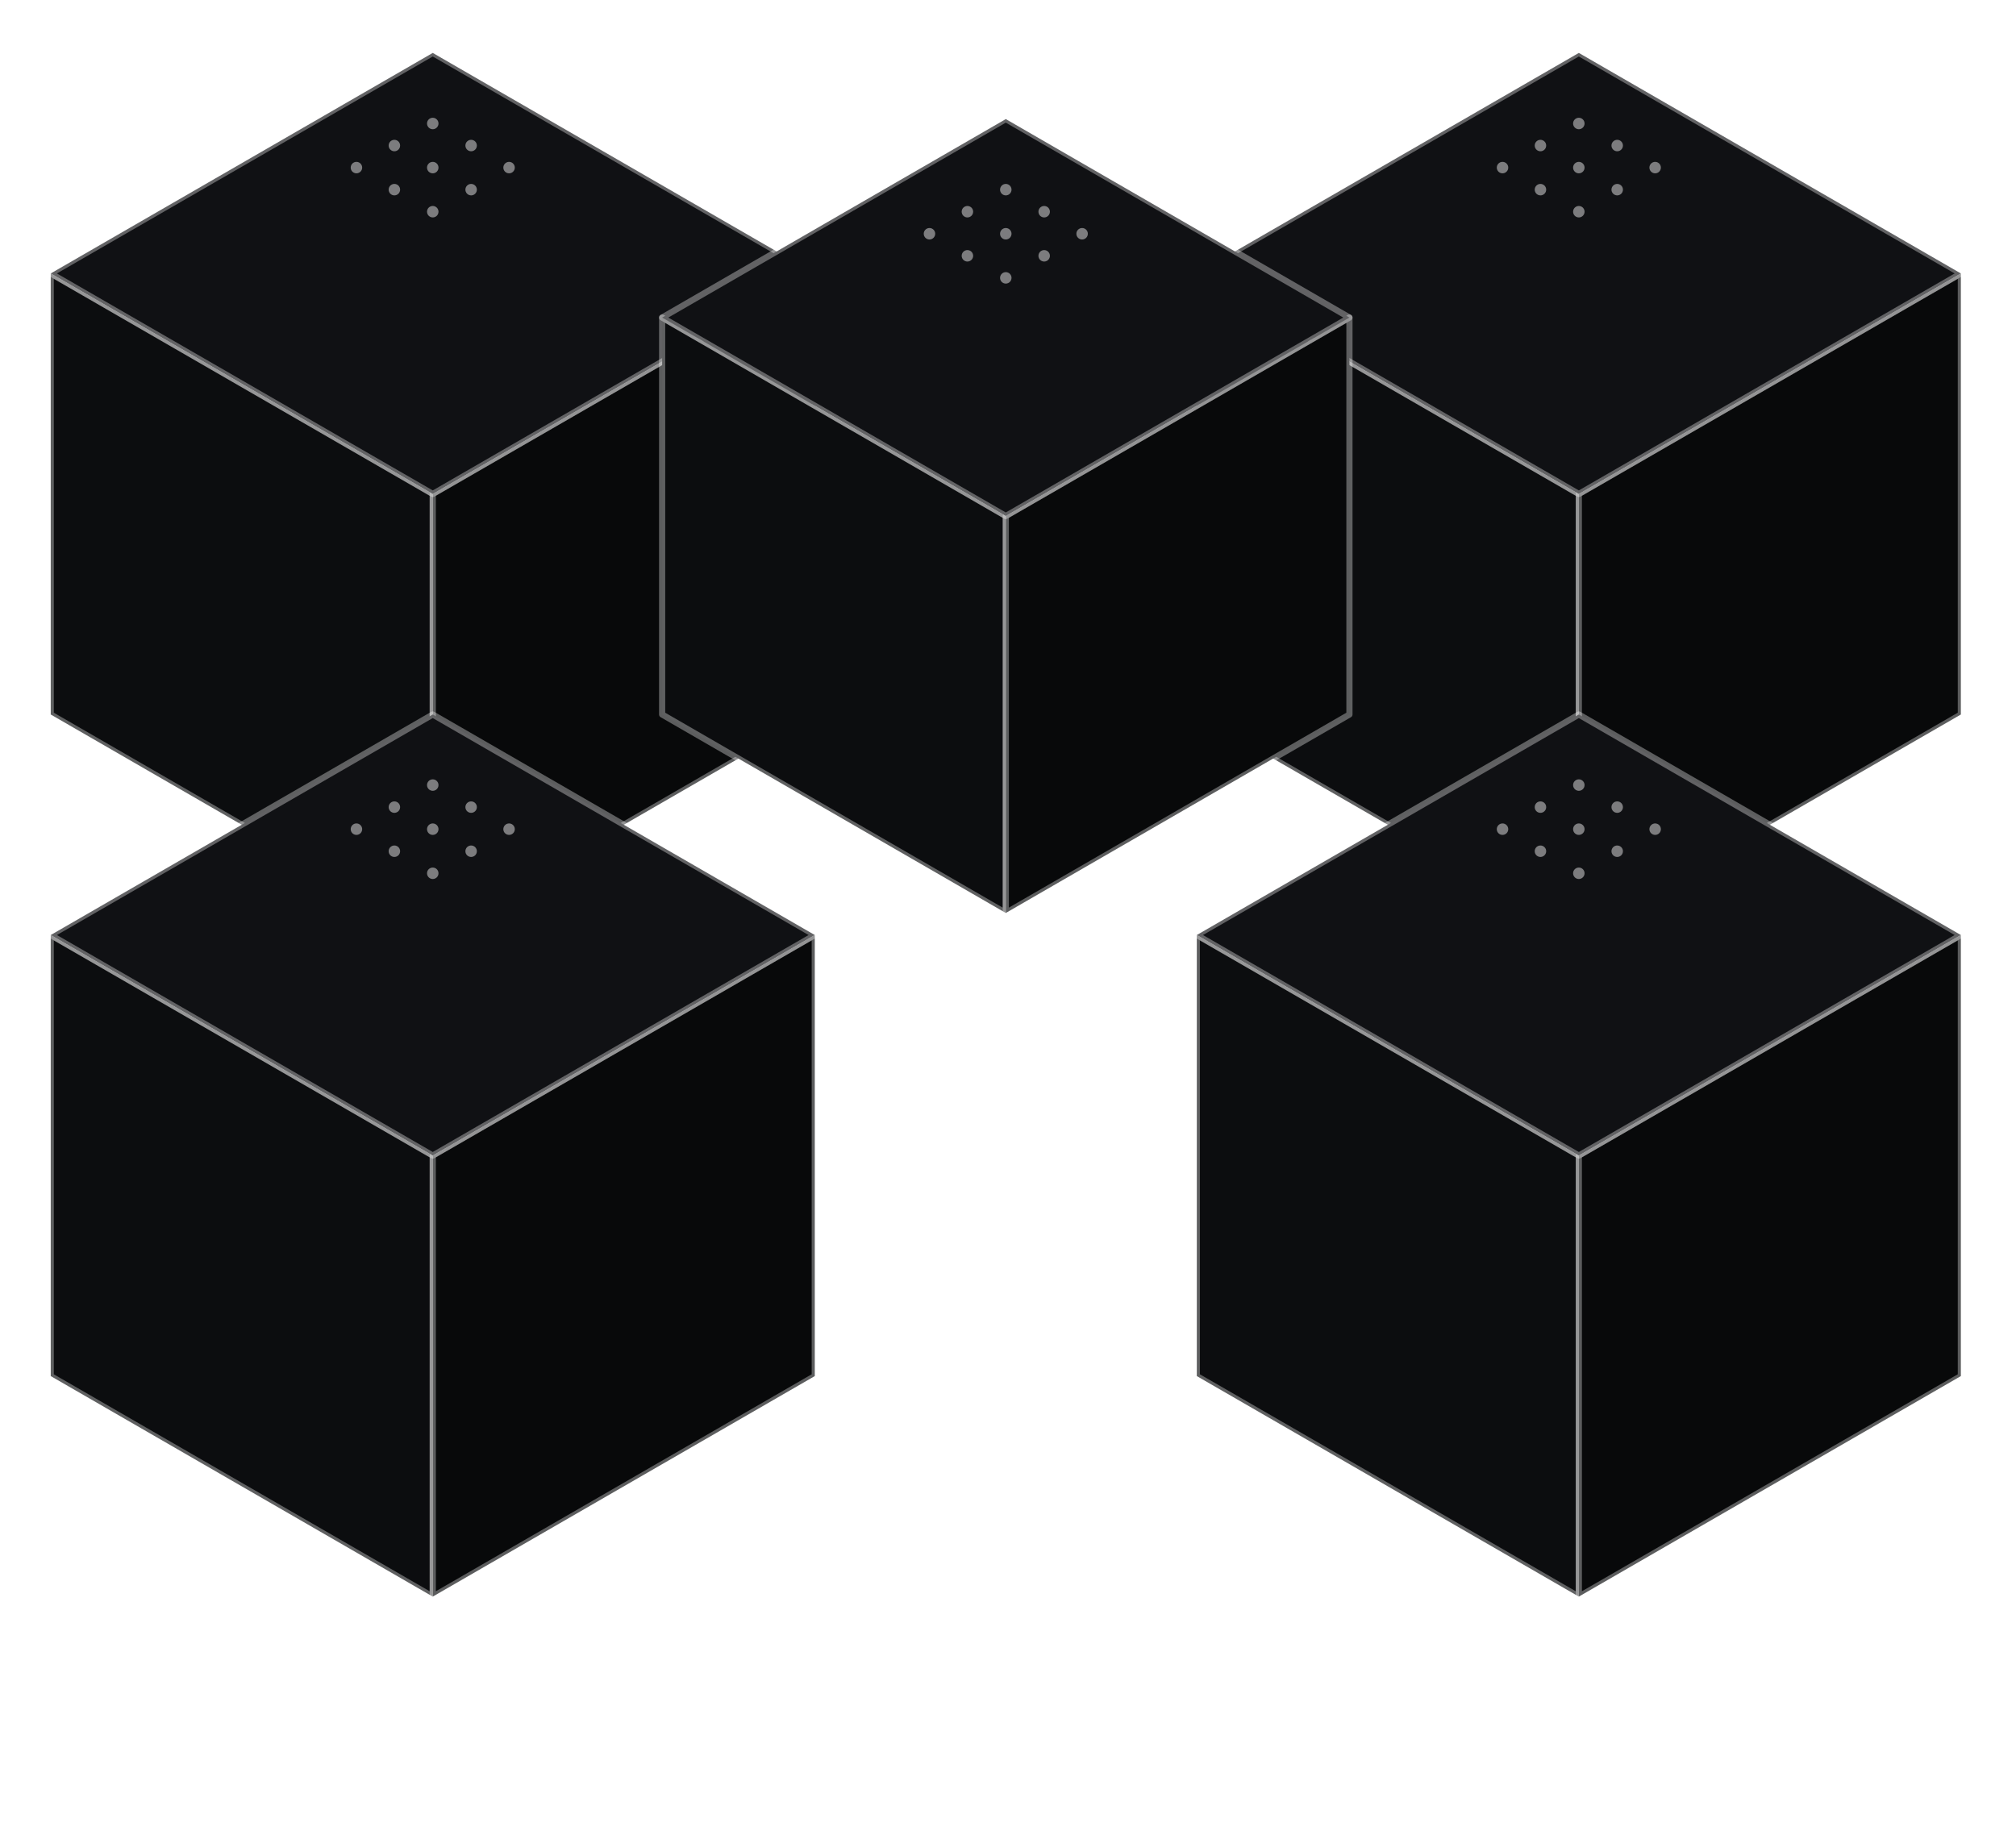
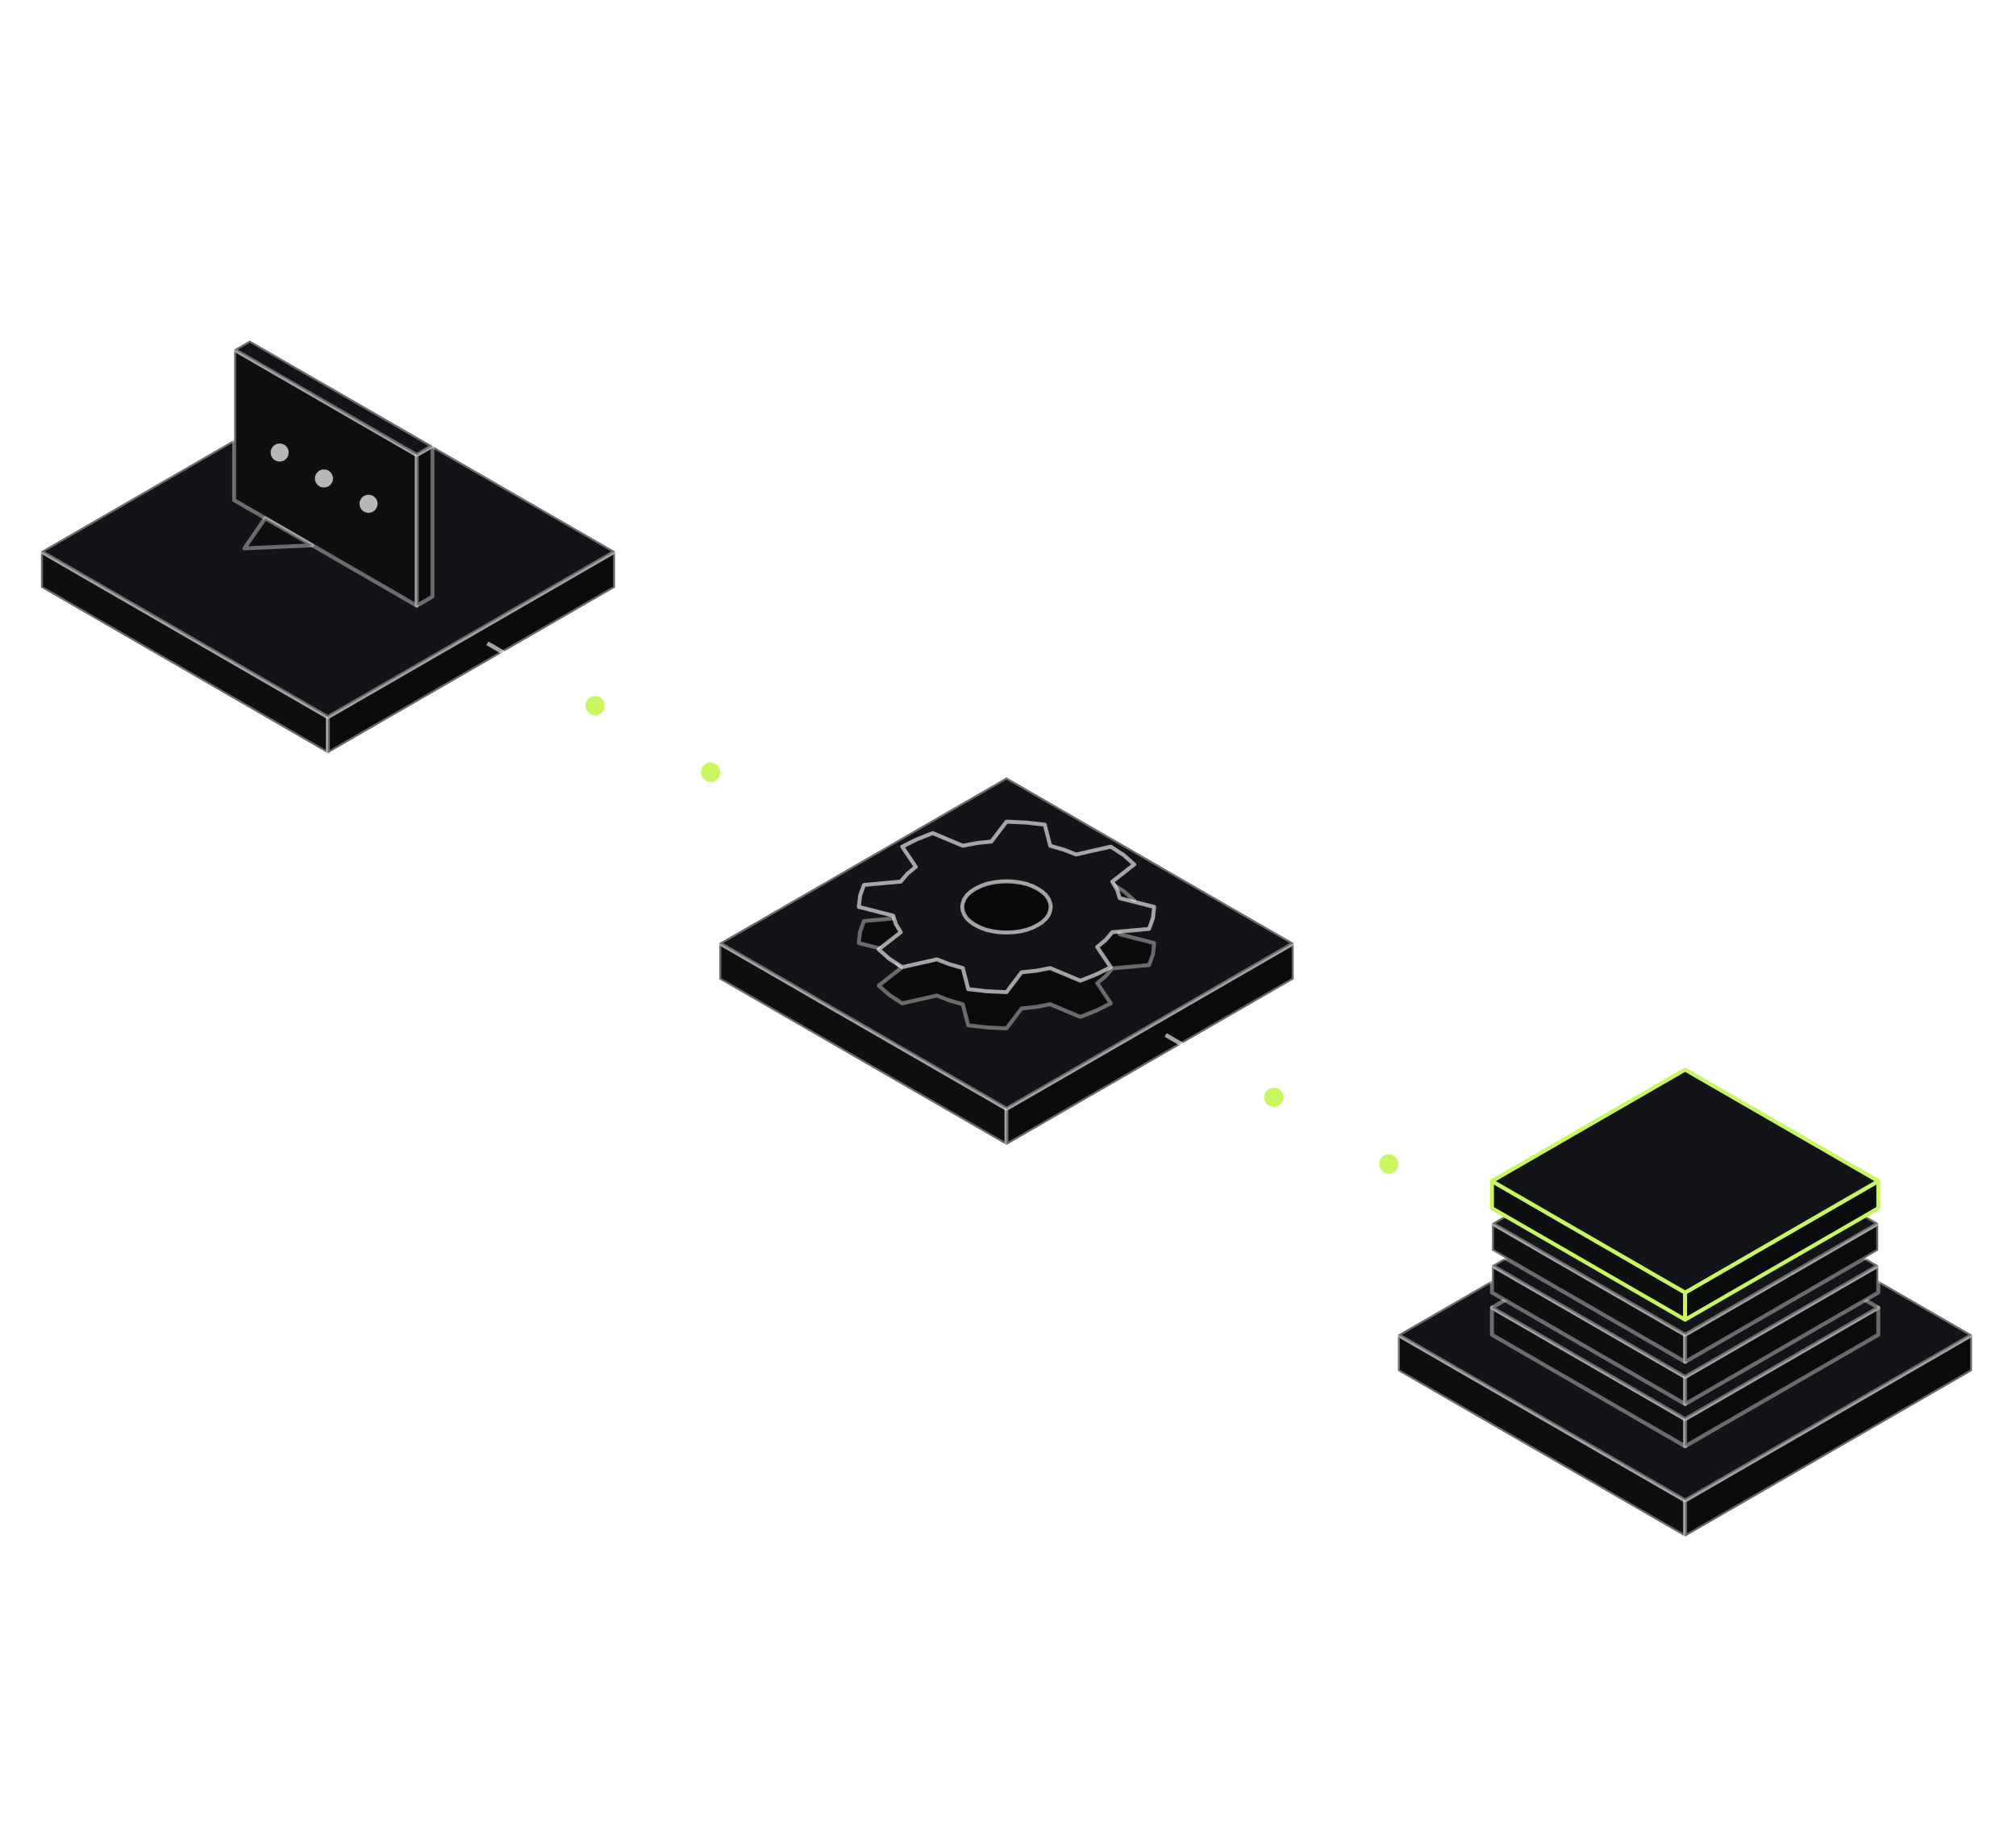
- <svg xmlns="http://www.w3.org/2000/svg" viewBox="-228 -187 457 416" fill="none" aria-hidden="true">
-   <line x1="0.0" y1="-70.0" x2="129.9" y2="-75.0" stroke="rgba(255,255,255,.34)" stroke-width="1.2" stroke-dasharray="3 6" />
-   <line x1="0.0" y1="-70.0" x2="-129.9" y2="-75.0" stroke="rgba(255,255,255,.34)" stroke-width="1.2" stroke-dasharray="3 6" />
-   <line x1="0.0" y1="-70.0" x2="129.9" y2="75.0" stroke="rgba(255,255,255,.34)" stroke-width="1.2" stroke-dasharray="3 6" />
-   <line x1="0.0" y1="-70.0" x2="-129.9" y2="75.0" stroke="rgba(255,255,255,.34)" stroke-width="1.2" stroke-dasharray="3 6" />
-   <path d="M 43.3 -25.0 L 129.9 25.0 L 129.9 -75.0 L 43.3 -125.0 Z" fill="#0c0d0f" stroke="rgba(255,255,255,.34)" stroke-width="1.4" stroke-linejoin="round" />
-   <path d="M 216.5 -25.0 L 129.9 25.0 L 129.9 -75.0 L 216.5 -125.0 Z" fill="#08090a" stroke="rgba(255,255,255,.34)" stroke-width="1.4" stroke-linejoin="round" />
-   <path d="M 129.9 -175.0 L 216.5 -125.0 L 129.9 -75.0 L 43.3 -125.0 Z" fill="#101114" stroke="rgba(255,255,255,.34)" stroke-width="1.4" stroke-linejoin="round" />
-   <circle cx="129.9" cy="-159.0" r="1.3" fill="rgba(255,255,255,.45)" />
-   <circle cx="121.2" cy="-154.0" r="1.3" fill="rgba(255,255,255,.45)" />
-   <circle cx="112.6" cy="-149.0" r="1.3" fill="rgba(255,255,255,.45)" />
-   <circle cx="138.6" cy="-154.0" r="1.3" fill="rgba(255,255,255,.45)" />
-   <circle cx="129.9" cy="-149.0" r="1.3" fill="rgba(255,255,255,.45)" />
-   <circle cx="121.2" cy="-144.0" r="1.3" fill="rgba(255,255,255,.45)" />
-   <circle cx="147.2" cy="-149.0" r="1.3" fill="rgba(255,255,255,.45)" />
-   <circle cx="138.6" cy="-144.0" r="1.3" fill="rgba(255,255,255,.45)" />
-   <circle cx="129.9" cy="-139.0" r="1.3" fill="rgba(255,255,255,.45)" />
-   <path d="M -216.5 -25.0 L -129.9 25.0 L -129.9 -75.0 L -216.5 -125.0 Z" fill="#0c0d0f" stroke="rgba(255,255,255,.34)" stroke-width="1.4" stroke-linejoin="round" />
-   <path d="M -43.3 -25.0 L -129.9 25.0 L -129.9 -75.0 L -43.3 -125.0 Z" fill="#08090a" stroke="rgba(255,255,255,.34)" stroke-width="1.4" stroke-linejoin="round" />
-   <path d="M -129.9 -175.0 L -43.3 -125.0 L -129.9 -75.0 L -216.5 -125.0 Z" fill="#101114" stroke="rgba(255,255,255,.34)" stroke-width="1.4" stroke-linejoin="round" />
-   <circle cx="-129.9" cy="-159.0" r="1.3" fill="rgba(255,255,255,.45)" />
-   <circle cx="-138.6" cy="-154.0" r="1.3" fill="rgba(255,255,255,.45)" />
-   <circle cx="-147.2" cy="-149.0" r="1.3" fill="rgba(255,255,255,.45)" />
-   <circle cx="-121.2" cy="-154.0" r="1.3" fill="rgba(255,255,255,.45)" />
-   <circle cx="-129.9" cy="-149.0" r="1.3" fill="rgba(255,255,255,.45)" />
-   <circle cx="-138.6" cy="-144.0" r="1.3" fill="rgba(255,255,255,.45)" />
-   <circle cx="-112.6" cy="-149.0" r="1.3" fill="rgba(255,255,255,.45)" />
-   <circle cx="-121.2" cy="-144.0" r="1.3" fill="rgba(255,255,255,.45)" />
-   <circle cx="-129.9" cy="-139.0" r="1.3" fill="rgba(255,255,255,.45)" />
-   <path d="M -77.9 -25.0 L 0.0 20.0 L 0.0 -70.0 L -77.9 -115.0 Z" fill="#0c0d0f" stroke="rgba(255,255,255,.34)" stroke-width="1.4" stroke-linejoin="round" />
-   <path d="M 77.9 -25.0 L 0.0 20.0 L 0.0 -70.0 L 77.9 -115.0 Z" fill="#08090a" stroke="rgba(255,255,255,.34)" stroke-width="1.4" stroke-linejoin="round" />
-   <path d="M 0.0 -160.0 L 77.9 -115.0 L 0.0 -70.0 L -77.9 -115.0 Z" fill="#101114" stroke="rgba(255,255,255,.34)" stroke-width="1.4" stroke-linejoin="round" />
-   <circle cx="0.0" cy="-144.0" r="1.3" fill="rgba(255,255,255,.45)" />
-   <circle cx="-8.7" cy="-139.0" r="1.3" fill="rgba(255,255,255,.45)" />
-   <circle cx="-17.3" cy="-134.0" r="1.3" fill="rgba(255,255,255,.45)" />
-   <circle cx="8.7" cy="-139.0" r="1.3" fill="rgba(255,255,255,.45)" />
-   <circle cx="0.0" cy="-134.0" r="1.3" fill="rgba(255,255,255,.45)" />
-   <circle cx="-8.7" cy="-129.0" r="1.3" fill="rgba(255,255,255,.45)" />
-   <circle cx="17.3" cy="-134.0" r="1.3" fill="rgba(255,255,255,.45)" />
-   <circle cx="8.7" cy="-129.0" r="1.3" fill="rgba(255,255,255,.45)" />
-   <circle cx="0.0" cy="-124.0" r="1.3" fill="rgba(255,255,255,.45)" />
-   <path d="M 43.3 125.0 L 129.9 175.0 L 129.9 75.0 L 43.3 25.0 Z" fill="#0c0d0f" stroke="rgba(255,255,255,.34)" stroke-width="1.4" stroke-linejoin="round" />
-   <path d="M 216.5 125.0 L 129.9 175.0 L 129.9 75.0 L 216.5 25.0 Z" fill="#08090a" stroke="rgba(255,255,255,.34)" stroke-width="1.4" stroke-linejoin="round" />
-   <path d="M 129.9 -25.0 L 216.5 25.0 L 129.9 75.0 L 43.3 25.0 Z" fill="#101114" stroke="rgba(255,255,255,.34)" stroke-width="1.4" stroke-linejoin="round" />
-   <circle cx="129.9" cy="-9.0" r="1.3" fill="rgba(255,255,255,.45)" />
-   <circle cx="121.2" cy="-4.0" r="1.3" fill="rgba(255,255,255,.45)" />
-   <circle cx="112.6" cy="1.0" r="1.3" fill="rgba(255,255,255,.45)" />
-   <circle cx="138.6" cy="-4.0" r="1.3" fill="rgba(255,255,255,.45)" />
-   <circle cx="129.9" cy="1.0" r="1.3" fill="rgba(255,255,255,.45)" />
-   <circle cx="121.2" cy="6.0" r="1.3" fill="rgba(255,255,255,.45)" />
-   <circle cx="147.2" cy="1.0" r="1.3" fill="rgba(255,255,255,.45)" />
-   <circle cx="138.6" cy="6.0" r="1.3" fill="rgba(255,255,255,.45)" />
-   <circle cx="129.9" cy="11.0" r="1.3" fill="rgba(255,255,255,.45)" />
-   <path d="M -216.5 125.0 L -129.9 175.0 L -129.9 75.0 L -216.5 25.0 Z" fill="#0c0d0f" stroke="rgba(255,255,255,.34)" stroke-width="1.4" stroke-linejoin="round" />
-   <path d="M -43.3 125.0 L -129.9 175.0 L -129.9 75.0 L -43.3 25.0 Z" fill="#08090a" stroke="rgba(255,255,255,.34)" stroke-width="1.4" stroke-linejoin="round" />
-   <path d="M -129.9 -25.0 L -43.3 25.0 L -129.9 75.0 L -216.5 25.0 Z" fill="#101114" stroke="rgba(255,255,255,.34)" stroke-width="1.4" stroke-linejoin="round" />
-   <circle cx="-129.9" cy="-9.0" r="1.3" fill="rgba(255,255,255,.45)" />
-   <circle cx="-138.6" cy="-4.0" r="1.3" fill="rgba(255,255,255,.45)" />
-   <circle cx="-147.2" cy="1.0" r="1.3" fill="rgba(255,255,255,.45)" />
-   <circle cx="-121.2" cy="-4.0" r="1.3" fill="rgba(255,255,255,.45)" />
-   <circle cx="-129.9" cy="1.0" r="1.3" fill="rgba(255,255,255,.45)" />
-   <circle cx="-138.6" cy="6.0" r="1.3" fill="rgba(255,255,255,.45)" />
-   <circle cx="-112.6" cy="1.0" r="1.3" fill="rgba(255,255,255,.45)" />
-   <circle cx="-121.2" cy="6.0" r="1.3" fill="rgba(255,255,255,.45)" />
-   <circle cx="-129.9" cy="11.0" r="1.3" fill="rgba(255,255,255,.45)" />
+ <svg xmlns="http://www.w3.org/2000/svg" viewBox="-334 -270 669 605" fill="none" aria-hidden="true">
+   <path d="M -320.4 -75.0 L -225.2 -20.0 L -225.2 -32.0 L -320.4 -87.0 Z" fill="#0e0f11" stroke="rgba(255,255,255,.38)" stroke-width="1.3" stroke-linejoin="round" stroke-linecap="round" />
+   <path d="M -129.9 -75.0 L -225.2 -20.0 L -225.2 -32.0 L -129.9 -87.0 Z" fill="#0a0b0c" stroke="rgba(255,255,255,.38)" stroke-width="1.3" stroke-linejoin="round" stroke-linecap="round" />
+   <path d="M -225.2 -142.0 L -129.9 -87.0 L -225.2 -32.0 L -320.4 -87.0 Z" fill="#131417" stroke="rgba(255,255,255,.38)" stroke-width="1.3" stroke-linejoin="round" stroke-linecap="round" />
+   <path d="M -95.3 55.0 L 0.0 110.0 L 0.0 98.0 L -95.3 43.0 Z" fill="#0e0f11" stroke="rgba(255,255,255,.38)" stroke-width="1.3" stroke-linejoin="round" stroke-linecap="round" />
+   <path d="M 95.3 55.0 L 0.0 110.0 L 0.0 98.0 L 95.3 43.0 Z" fill="#0a0b0c" stroke="rgba(255,255,255,.38)" stroke-width="1.3" stroke-linejoin="round" stroke-linecap="round" />
+   <path d="M 0.0 -12.0 L 95.3 43.0 L 0.0 98.0 L -95.3 43.0 Z" fill="#131417" stroke="rgba(255,255,255,.38)" stroke-width="1.3" stroke-linejoin="round" stroke-linecap="round" />
+   <path d="M 129.9 185.0 L 225.2 240.0 L 225.2 228.0 L 129.9 173.0 Z" fill="#0e0f11" stroke="rgba(255,255,255,.38)" stroke-width="1.3" stroke-linejoin="round" stroke-linecap="round" />
+   <path d="M 320.4 185.0 L 225.2 240.0 L 225.2 228.0 L 320.4 173.0 Z" fill="#0a0b0c" stroke="rgba(255,255,255,.38)" stroke-width="1.3" stroke-linejoin="round" stroke-linecap="round" />
+   <path d="M 225.2 118.0 L 320.4 173.0 L 225.2 228.0 L 129.9 173.0 Z" fill="#131417" stroke="rgba(255,255,255,.38)" stroke-width="1.3" stroke-linejoin="round" stroke-linecap="round" />
+   <line x1="-172.3" y1="-56.5" x2="-52.8" y2="12.5" stroke="rgba(255,255,255,.62)" stroke-width="1.4" />
+   <path d="M -61.8 11.8 L -52.8 12.5 L -57.9 5.1" fill="none" stroke="rgba(255,255,255,.62)" stroke-width="1.4" stroke-linecap="round" stroke-linejoin="round" />
+   <circle cx="-136.5" cy="-35.8" r="3.2" fill="#c8f560" />
+   <circle cx="-98.2" cy="-13.7" r="3.2" fill="#c8f560" />
+   <line x1="52.8" y1="73.5" x2="172.3" y2="142.5" stroke="rgba(255,255,255,.62)" stroke-width="1.4" />
+   <path d="M 163.4 141.8 L 172.3 142.5 L 167.3 135.1" fill="none" stroke="rgba(255,255,255,.62)" stroke-width="1.4" stroke-linecap="round" stroke-linejoin="round" />
+   <circle cx="88.7" cy="94.2" r="3.2" fill="#c8f560" />
+   <circle cx="126.9" cy="116.3" r="3.2" fill="#c8f560" />
+   <path d="M -256.3 -104.0 L -195.7 -69.0 L -195.7 -119.0 L -256.3 -154.0 Z" fill="#0e0f11" stroke="rgba(255,255,255,.38)" stroke-width="1.3" stroke-linejoin="round" stroke-linecap="round" />
+   <path d="M -190.5 -72.0 L -195.7 -69.0 L -195.7 -119.0 L -190.5 -122.0 Z" fill="#0a0b0c" stroke="rgba(255,255,255,.38)" stroke-width="1.3" stroke-linejoin="round" stroke-linecap="round" />
+   <path d="M -251.1 -157.0 L -190.5 -122.0 L -195.7 -119.0 L -256.3 -154.0 Z" fill="#131417" stroke="rgba(255,255,255,.38)" stroke-width="1.3" stroke-linejoin="round" stroke-linecap="round" />
+   <path d="M -246.0 -98.0 L -252.9 -88.0 L -230.4 -89.0 Z" fill="#0e0f11" stroke="rgba(255,255,255,.38)" stroke-width="1.3" stroke-linejoin="round" stroke-linecap="round" />
+   <circle cx="-241.2" cy="-119.8" r="3" fill="rgba(255,255,255,.7)" />
+   <circle cx="-226.5" cy="-111.2" r="3" fill="rgba(255,255,255,.7)" />
+   <circle cx="-211.7" cy="-102.8" r="3" fill="rgba(255,255,255,.7)" />
+   <path d="M 34.6 63.0 L 29.8 65.4 L 24.5 67.5 L 14.5 63.3 L 9.8 64.2 L 5.0 64.7 L 0.0 71.3 L -6.4 71.0 L -12.7 70.3 L -14.5 63.3 L -19.0 62.0 L -23.1 60.4 L -34.6 63.0 L -38.9 60.2 L -42.4 57.1 L -35.1 51.4 L -36.7 48.7 L -37.6 45.9 L -49.0 43.0 L -48.6 39.3 L -47.3 35.7 L -35.1 34.6 L -32.9 32.0 L -30.1 29.7 L -34.6 23.0 L -29.8 20.6 L -24.5 18.5 L -14.5 22.7 L -9.8 21.8 L -5.0 21.3 L -0.0 14.7 L 6.4 15.0 L 12.7 15.7 L 14.5 22.7 L 19.0 24.0 L 23.1 25.6 L 34.6 23.0 L 38.9 25.8 L 42.4 28.9 L 35.1 34.6 L 36.7 37.3 L 37.6 40.1 L 49.0 43.0 L 48.6 46.7 L 47.3 50.3 L 35.1 51.4 L 32.9 54.0 L 30.1 56.3 Z" fill="#0a0b0c" stroke="rgba(255,255,255,.38)" stroke-width="1.3" stroke-linejoin="round" stroke-linecap="round" />
+   <path d="M 34.6 51.0 L 29.8 53.4 L 24.5 55.5 L 14.5 51.3 L 9.8 52.2 L 5.0 52.7 L 0.0 59.3 L -6.4 59.0 L -12.7 58.3 L -14.5 51.3 L -19.0 50.0 L -23.1 48.4 L -34.6 51.0 L -38.9 48.2 L -42.4 45.1 L -35.1 39.4 L -36.7 36.7 L -37.6 33.9 L -49.0 31.0 L -48.6 27.3 L -47.3 23.7 L -35.1 22.6 L -32.9 20.0 L -30.1 17.7 L -34.6 11.0 L -29.8 8.6 L -24.5 6.5 L -14.5 10.7 L -9.8 9.8 L -5.0 9.3 L -0.0 2.7 L 6.4 3.0 L 12.7 3.7 L 14.5 10.7 L 19.0 12.0 L 23.1 13.6 L 34.6 11.0 L 38.9 13.8 L 42.4 16.9 L 35.1 22.6 L 36.7 25.3 L 37.6 28.1 L 49.0 31.0 L 48.6 34.7 L 47.3 38.3 L 35.1 39.4 L 32.9 42.0 L 30.1 44.3 Z" fill="#131417" stroke="rgba(255,255,255,.62)" stroke-width="1.3" stroke-linejoin="round" stroke-linecap="round" />
+   <path d="M 10.4 37.0 L 8.6 37.9 L 6.7 38.6 L 4.5 39.1 L 2.3 39.4 L 0.0 39.5 L -2.3 39.4 L -4.5 39.1 L -6.7 38.6 L -8.6 37.9 L -10.4 37.0 L -11.9 36.0 L -13.1 34.9 L -14.0 33.6 L -14.5 32.3 L -14.7 31.0 L -14.5 29.7 L -14.0 28.4 L -13.1 27.1 L -11.9 26.0 L -10.4 25.0 L -8.6 24.1 L -6.7 23.4 L -4.5 22.9 L -2.3 22.6 L 0.0 22.5 L 2.3 22.6 L 4.5 22.9 L 6.7 23.4 L 8.6 24.1 L 10.4 25.0 L 11.9 26.0 L 13.1 27.1 L 14.0 28.4 L 14.5 29.7 L 14.7 31.0 L 14.5 32.3 L 14.0 33.6 L 13.1 34.9 L 11.9 36.0 Z" fill="#08090a" stroke="rgba(255,255,255,.62)" stroke-width="1.3" stroke-linejoin="round" stroke-linecap="round" />
+   <path d="M 161.1 173.0 L 225.2 210.0 L 225.2 201.0 L 161.1 164.0 Z" fill="#0e0f11" stroke="rgba(255,255,255,.38)" stroke-width="1.3" stroke-linejoin="round" stroke-linecap="round" />
+   <path d="M 289.3 173.0 L 225.2 210.0 L 225.2 201.0 L 289.3 164.0 Z" fill="#0a0b0c" stroke="rgba(255,255,255,.38)" stroke-width="1.3" stroke-linejoin="round" stroke-linecap="round" />
+   <path d="M 225.2 127.0 L 289.3 164.0 L 225.2 201.0 L 161.1 164.0 Z" fill="#131417" stroke="rgba(255,255,255,.38)" stroke-width="1.3" stroke-linejoin="round" stroke-linecap="round" />
+   <path d="M 161.1 159.0 L 225.2 196.0 L 225.2 187.0 L 161.1 150.0 Z" fill="#0e0f11" stroke="rgba(255,255,255,.38)" stroke-width="1.3" stroke-linejoin="round" stroke-linecap="round" />
+   <path d="M 289.3 159.0 L 225.2 196.0 L 225.2 187.0 L 289.3 150.0 Z" fill="#0a0b0c" stroke="rgba(255,255,255,.38)" stroke-width="1.3" stroke-linejoin="round" stroke-linecap="round" />
+   <path d="M 225.2 113.0 L 289.3 150.0 L 225.2 187.0 L 161.1 150.0 Z" fill="#131417" stroke="rgba(255,255,255,.38)" stroke-width="1.3" stroke-linejoin="round" stroke-linecap="round" />
+   <path d="M 161.1 145.0 L 225.2 182.0 L 225.2 173.0 L 161.1 136.0 Z" fill="#0e0f11" stroke="rgba(255,255,255,.38)" stroke-width="1.3" stroke-linejoin="round" stroke-linecap="round" />
+   <path d="M 289.3 145.0 L 225.2 182.0 L 225.2 173.0 L 289.3 136.0 Z" fill="#0a0b0c" stroke="rgba(255,255,255,.38)" stroke-width="1.3" stroke-linejoin="round" stroke-linecap="round" />
+   <path d="M 225.2 99.0 L 289.3 136.0 L 225.2 173.0 L 161.1 136.0 Z" fill="#131417" stroke="rgba(255,255,255,.38)" stroke-width="1.3" stroke-linejoin="round" stroke-linecap="round" />
+   <path d="M 161.1 131.0 L 225.2 168.0 L 225.2 159.0 L 161.1 122.0 Z" fill="#0e0f11" stroke="#c8f560" stroke-width="1.3" stroke-linejoin="round" stroke-linecap="round" />
+   <path d="M 289.3 131.0 L 225.2 168.0 L 225.2 159.0 L 289.3 122.0 Z" fill="#0a0b0c" stroke="#c8f560" stroke-width="1.3" stroke-linejoin="round" stroke-linecap="round" />
+   <path d="M 225.2 85.0 L 289.3 122.0 L 225.2 159.0 L 161.1 122.0 Z" fill="#131417" stroke="#c8f560" stroke-width="1.3" stroke-linejoin="round" stroke-linecap="round" />
</svg>
